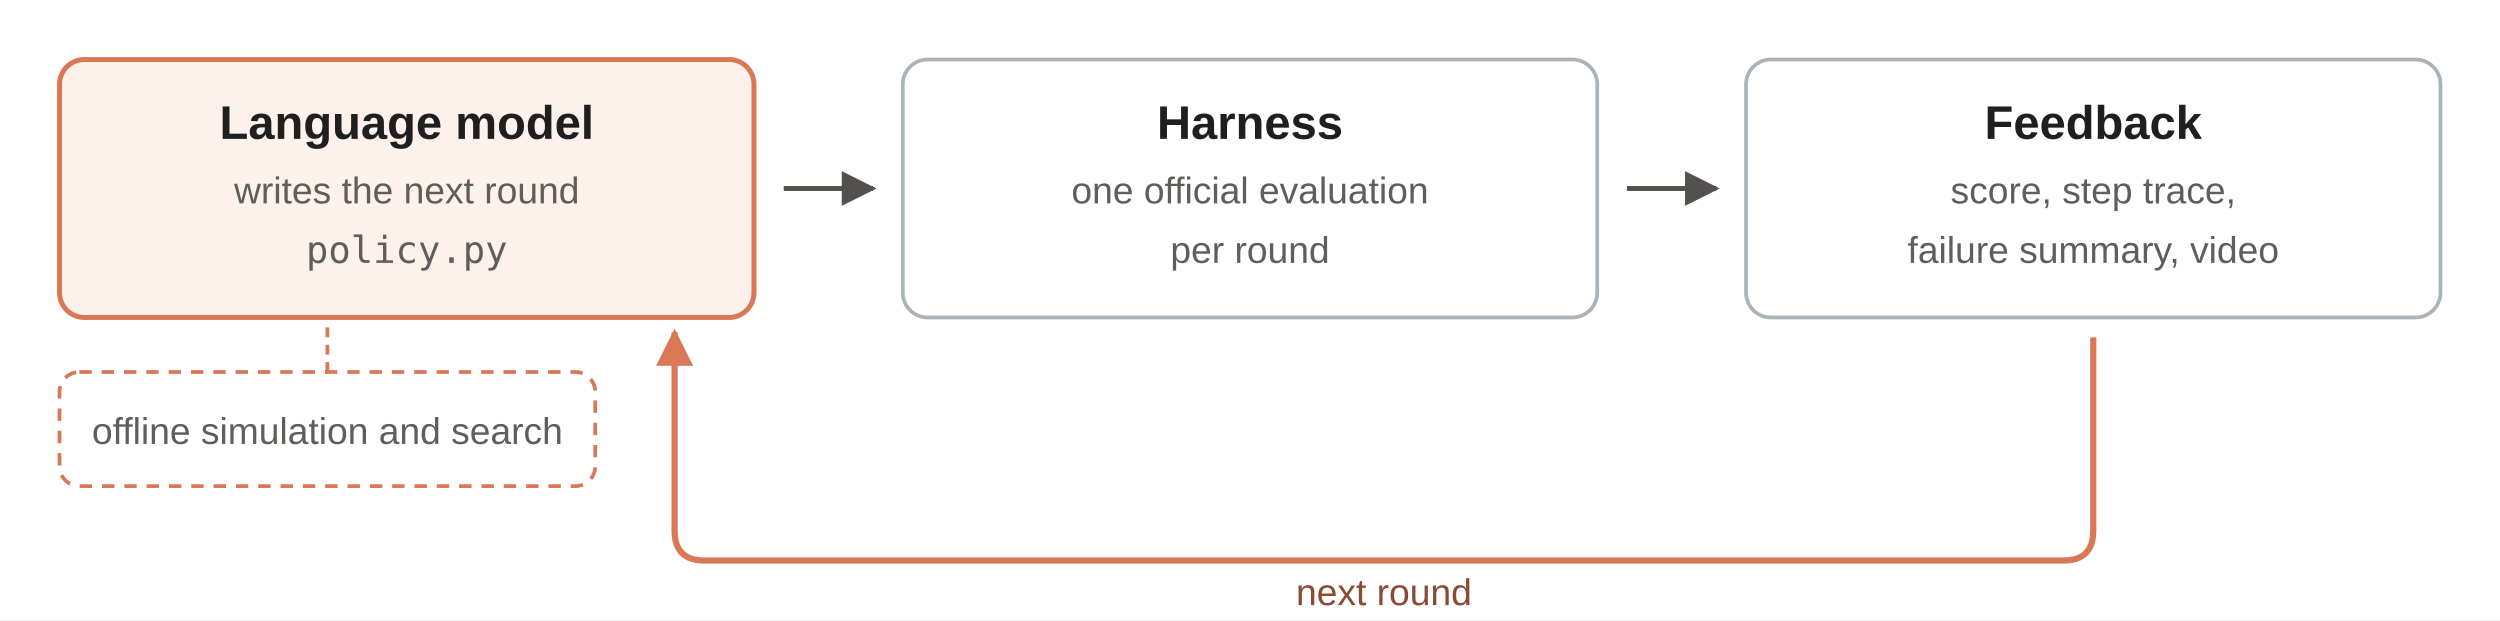
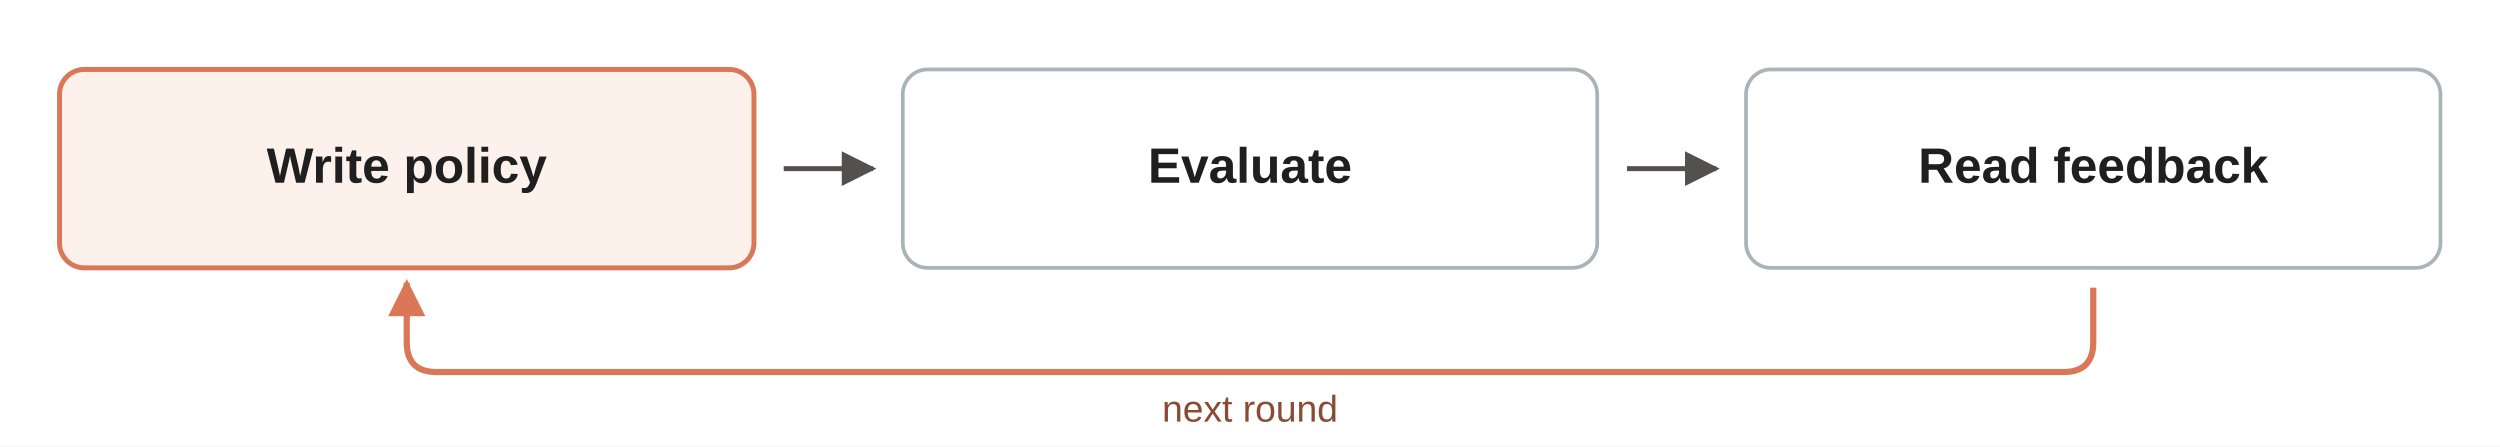
- <svg xmlns="http://www.w3.org/2000/svg" width="1008" height="250" viewBox="0 0 1008 250" role="img" aria-labelledby="title desc">
+ <svg xmlns="http://www.w3.org/2000/svg" width="1008" height="180" viewBox="0 0 1008 180" role="img" aria-labelledby="title desc">
  <defs>
    <marker id="arrow" viewBox="0 0 10 10" refX="9" refY="5" markerWidth="7" markerHeight="7" orient="auto">
      <path d="M 0 0 L 10 5 L 0 10 z" fill="#52514e" />
    </marker>
    <marker id="loop-arrow" viewBox="0 0 10 10" refX="9" refY="5" markerWidth="6" markerHeight="6" orient="auto">
      <path d="M 0 0 L 10 5 L 0 10 z" fill="#d97757" />
    </marker>
    <style>
      .box { fill: #ffffff; stroke: #aab3b8; stroke-width: 1.5; }
      .agent { fill: #fdf1ec; stroke: #d97757; stroke-width: 2; }
-       .offline { fill: #ffffff; stroke: #d97757; stroke-width: 1.5; stroke-dasharray: 5 4; }
-       .label { font: 700 19px Arial, sans-serif; fill: #1f1f1f; text-anchor: middle; }
-       .detail { font: 15px Arial, sans-serif; fill: #5f5e5a; text-anchor: middle; }
-       .mono { font: 15px Menlo, Consolas, monospace; fill: #5f5e5a; text-anchor: middle; }
+       .label { font: 700 20px Arial, sans-serif; fill: #1f1f1f; text-anchor: middle; dominant-baseline: middle; }
      .arrow { fill: none; stroke: #52514e; stroke-width: 2; marker-end: url(#arrow); }
      .loop { fill: none; stroke: #d97757; stroke-width: 2.5; marker-end: url(#loop-arrow); }
      .looptext { font: 15px Arial, sans-serif; fill: #8a4a33; text-anchor: middle; }
    </style>
  </defs>
-   <rect width="1008" height="250" fill="#ffffff" />
-   <rect class="agent" x="24" y="24" width="280" height="104" rx="10" />
-   <text class="label" x="164" y="56">Language model</text>
-   <text class="detail" x="164" y="82">writes the next round</text>
-   <text class="mono" x="164" y="106">policy.py</text>
-   <path class="arrow" d="M 316 76 H 352" />
-   <rect class="box" x="364" y="24" width="280" height="104" rx="10" />
-   <text class="label" x="504" y="56">Harness</text>
-   <text class="detail" x="504" y="82">one official evaluation</text>
-   <text class="detail" x="504" y="106">per round</text>
-   <path class="arrow" d="M 656 76 H 692" />
-   <rect class="box" x="704" y="24" width="280" height="104" rx="10" />
-   <text class="label" x="844" y="56">Feedback</text>
-   <text class="detail" x="844" y="82">score, step trace,</text>
-   <text class="detail" x="844" y="106">failure summary, video</text>
-   <path class="loop" d="M 844 136 V 214 Q 844 226 832 226 H 284 Q 272 226 272 214 V 134" />
-   <text class="looptext" x="558" y="244">next round</text>
-   <rect class="offline" x="24" y="150" width="216" height="46" rx="8" />
-   <text class="detail" x="132" y="179">offline simulation and search</text>
-   <path d="M 132 150 V 130" stroke="#d97757" stroke-width="1.5" stroke-dasharray="4 3" />
+   <rect width="1008" height="180" fill="#ffffff" />
+   <rect class="agent" x="24" y="28" width="280" height="80" rx="10" />
+   <text class="label" x="164" y="68">Write policy</text>
+   <path class="arrow" d="M 316 68 H 352" />
+   <rect class="box" x="364" y="28" width="280" height="80" rx="10" />
+   <text class="label" x="504" y="68">Evaluate</text>
+   <path class="arrow" d="M 656 68 H 692" />
+   <rect class="box" x="704" y="28" width="280" height="80" rx="10" />
+   <text class="label" x="844" y="68">Read feedback</text>
+   <path class="loop" d="M 844 116 V 138 Q 844 150 832 150 H 176 Q 164 150 164 138 V 114" />
+   <text class="looptext" x="504" y="170">next round</text>
</svg>
